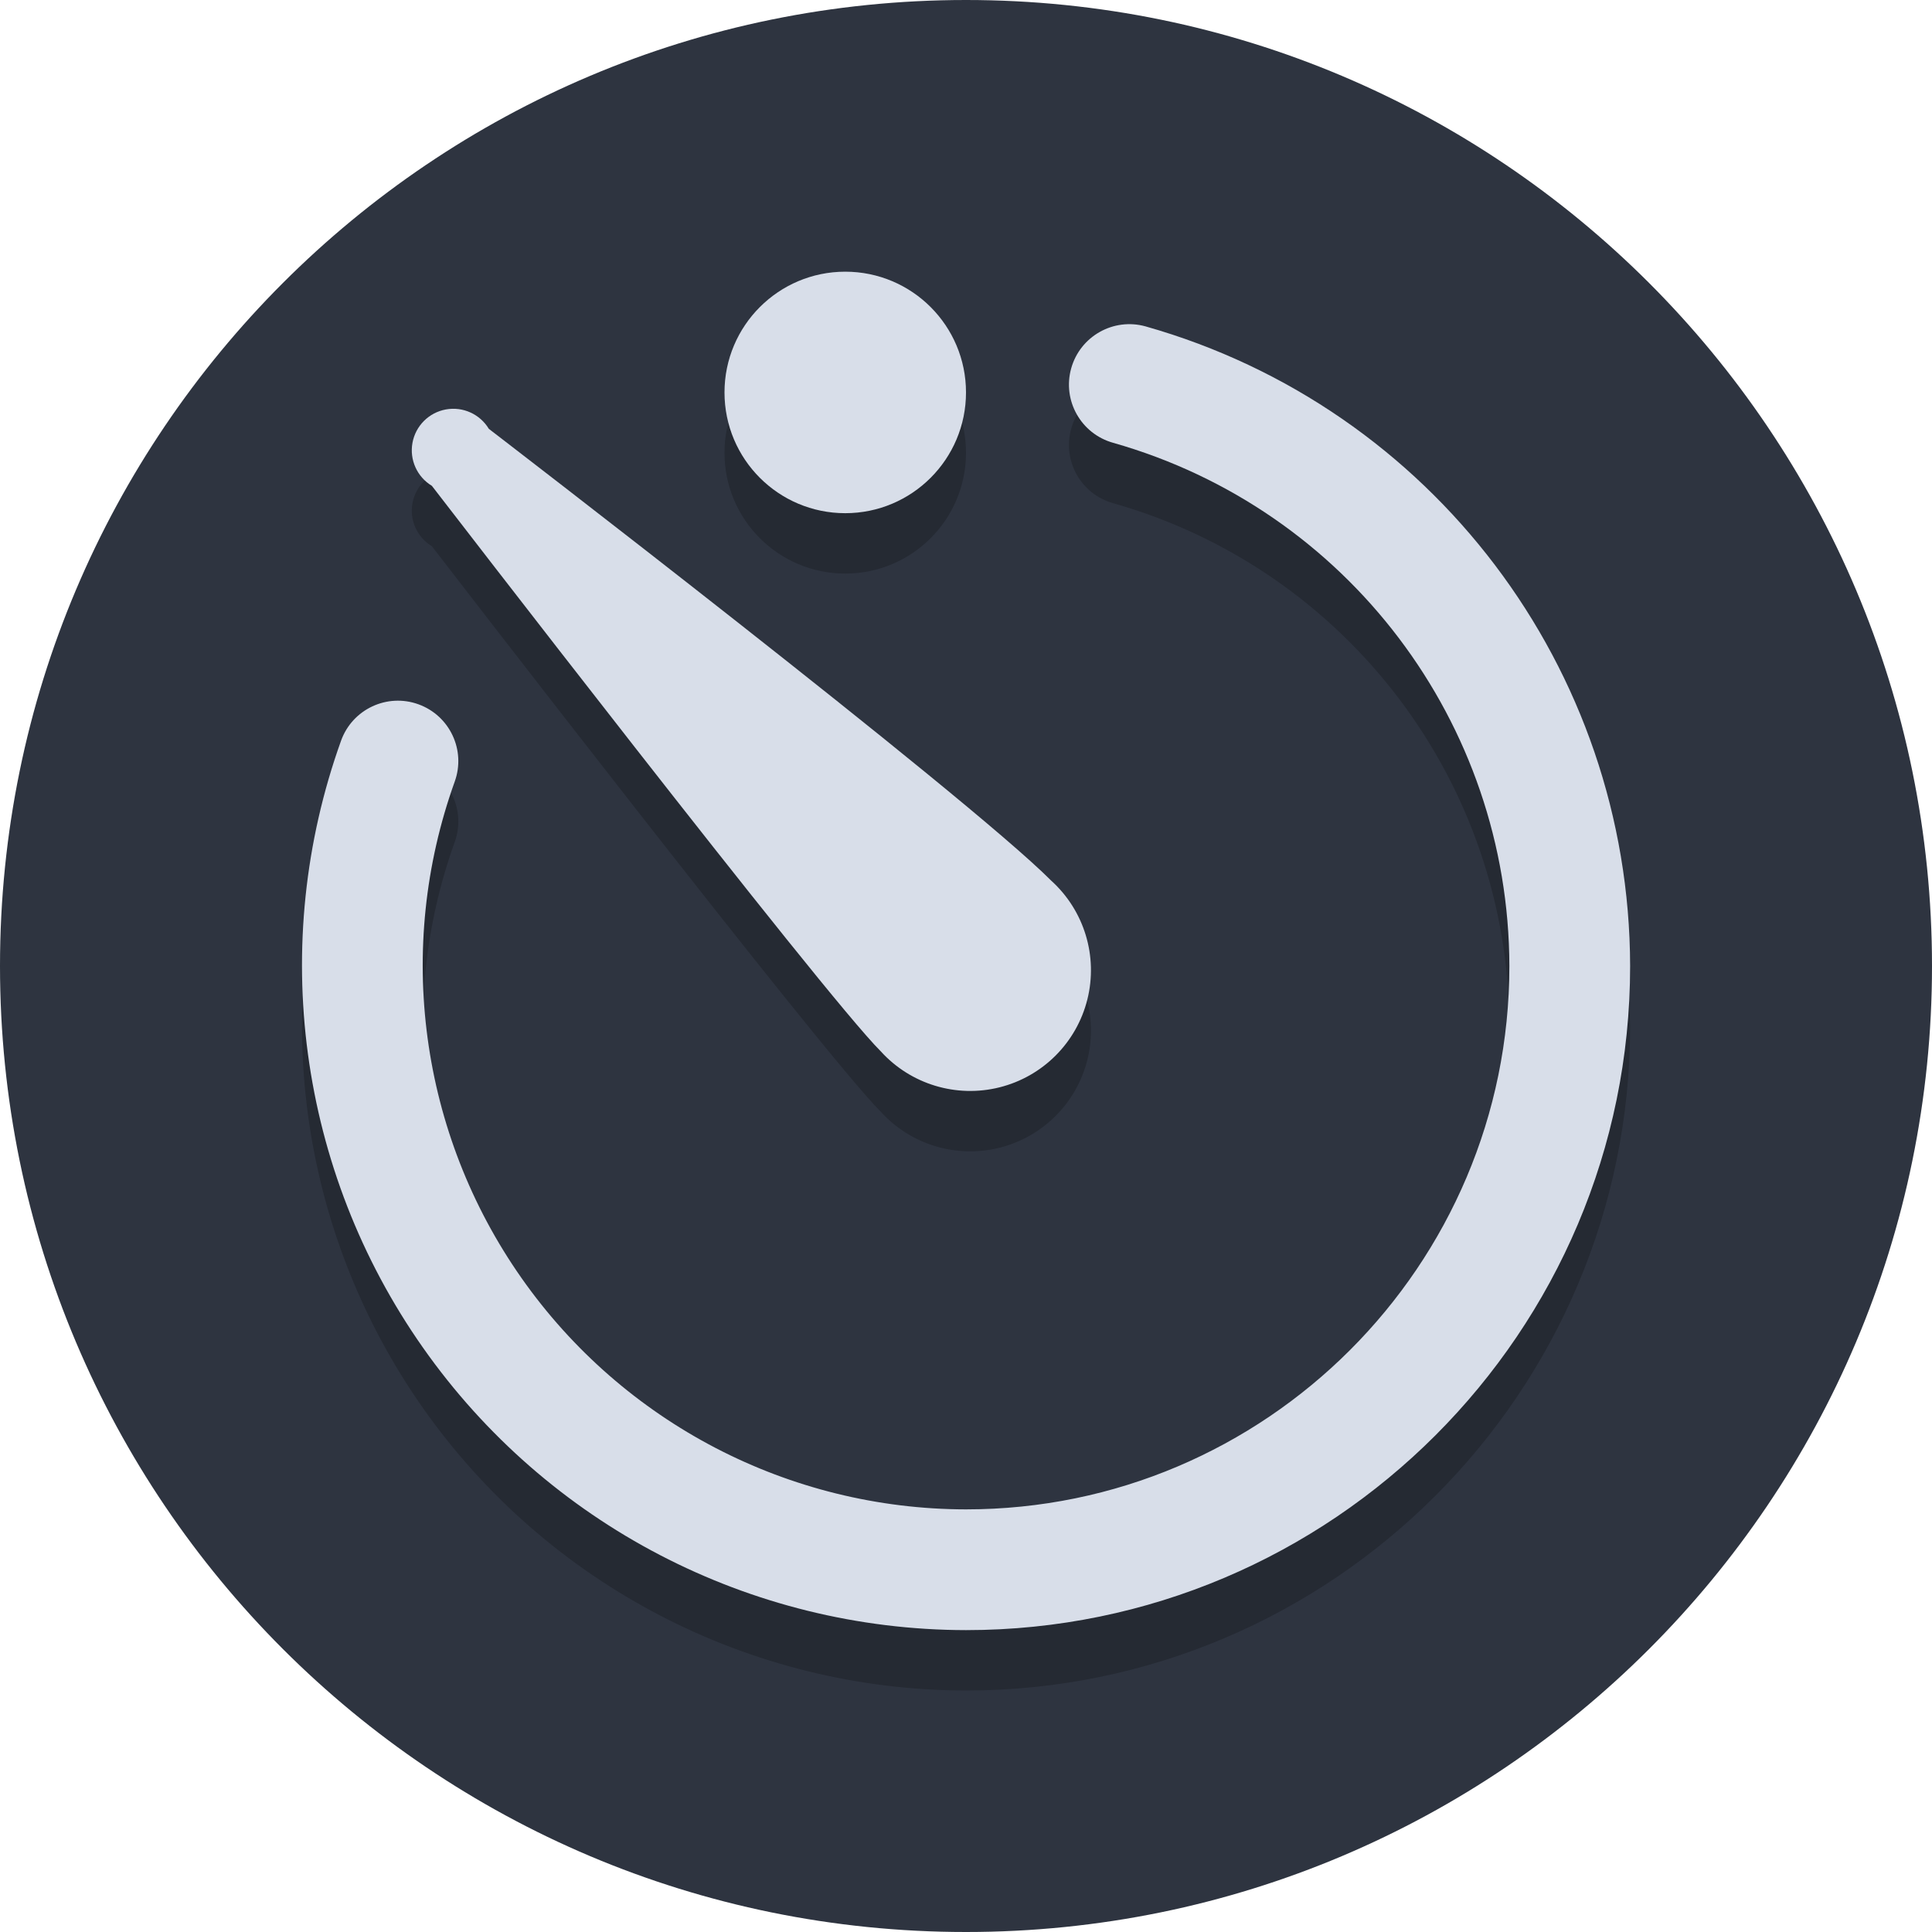
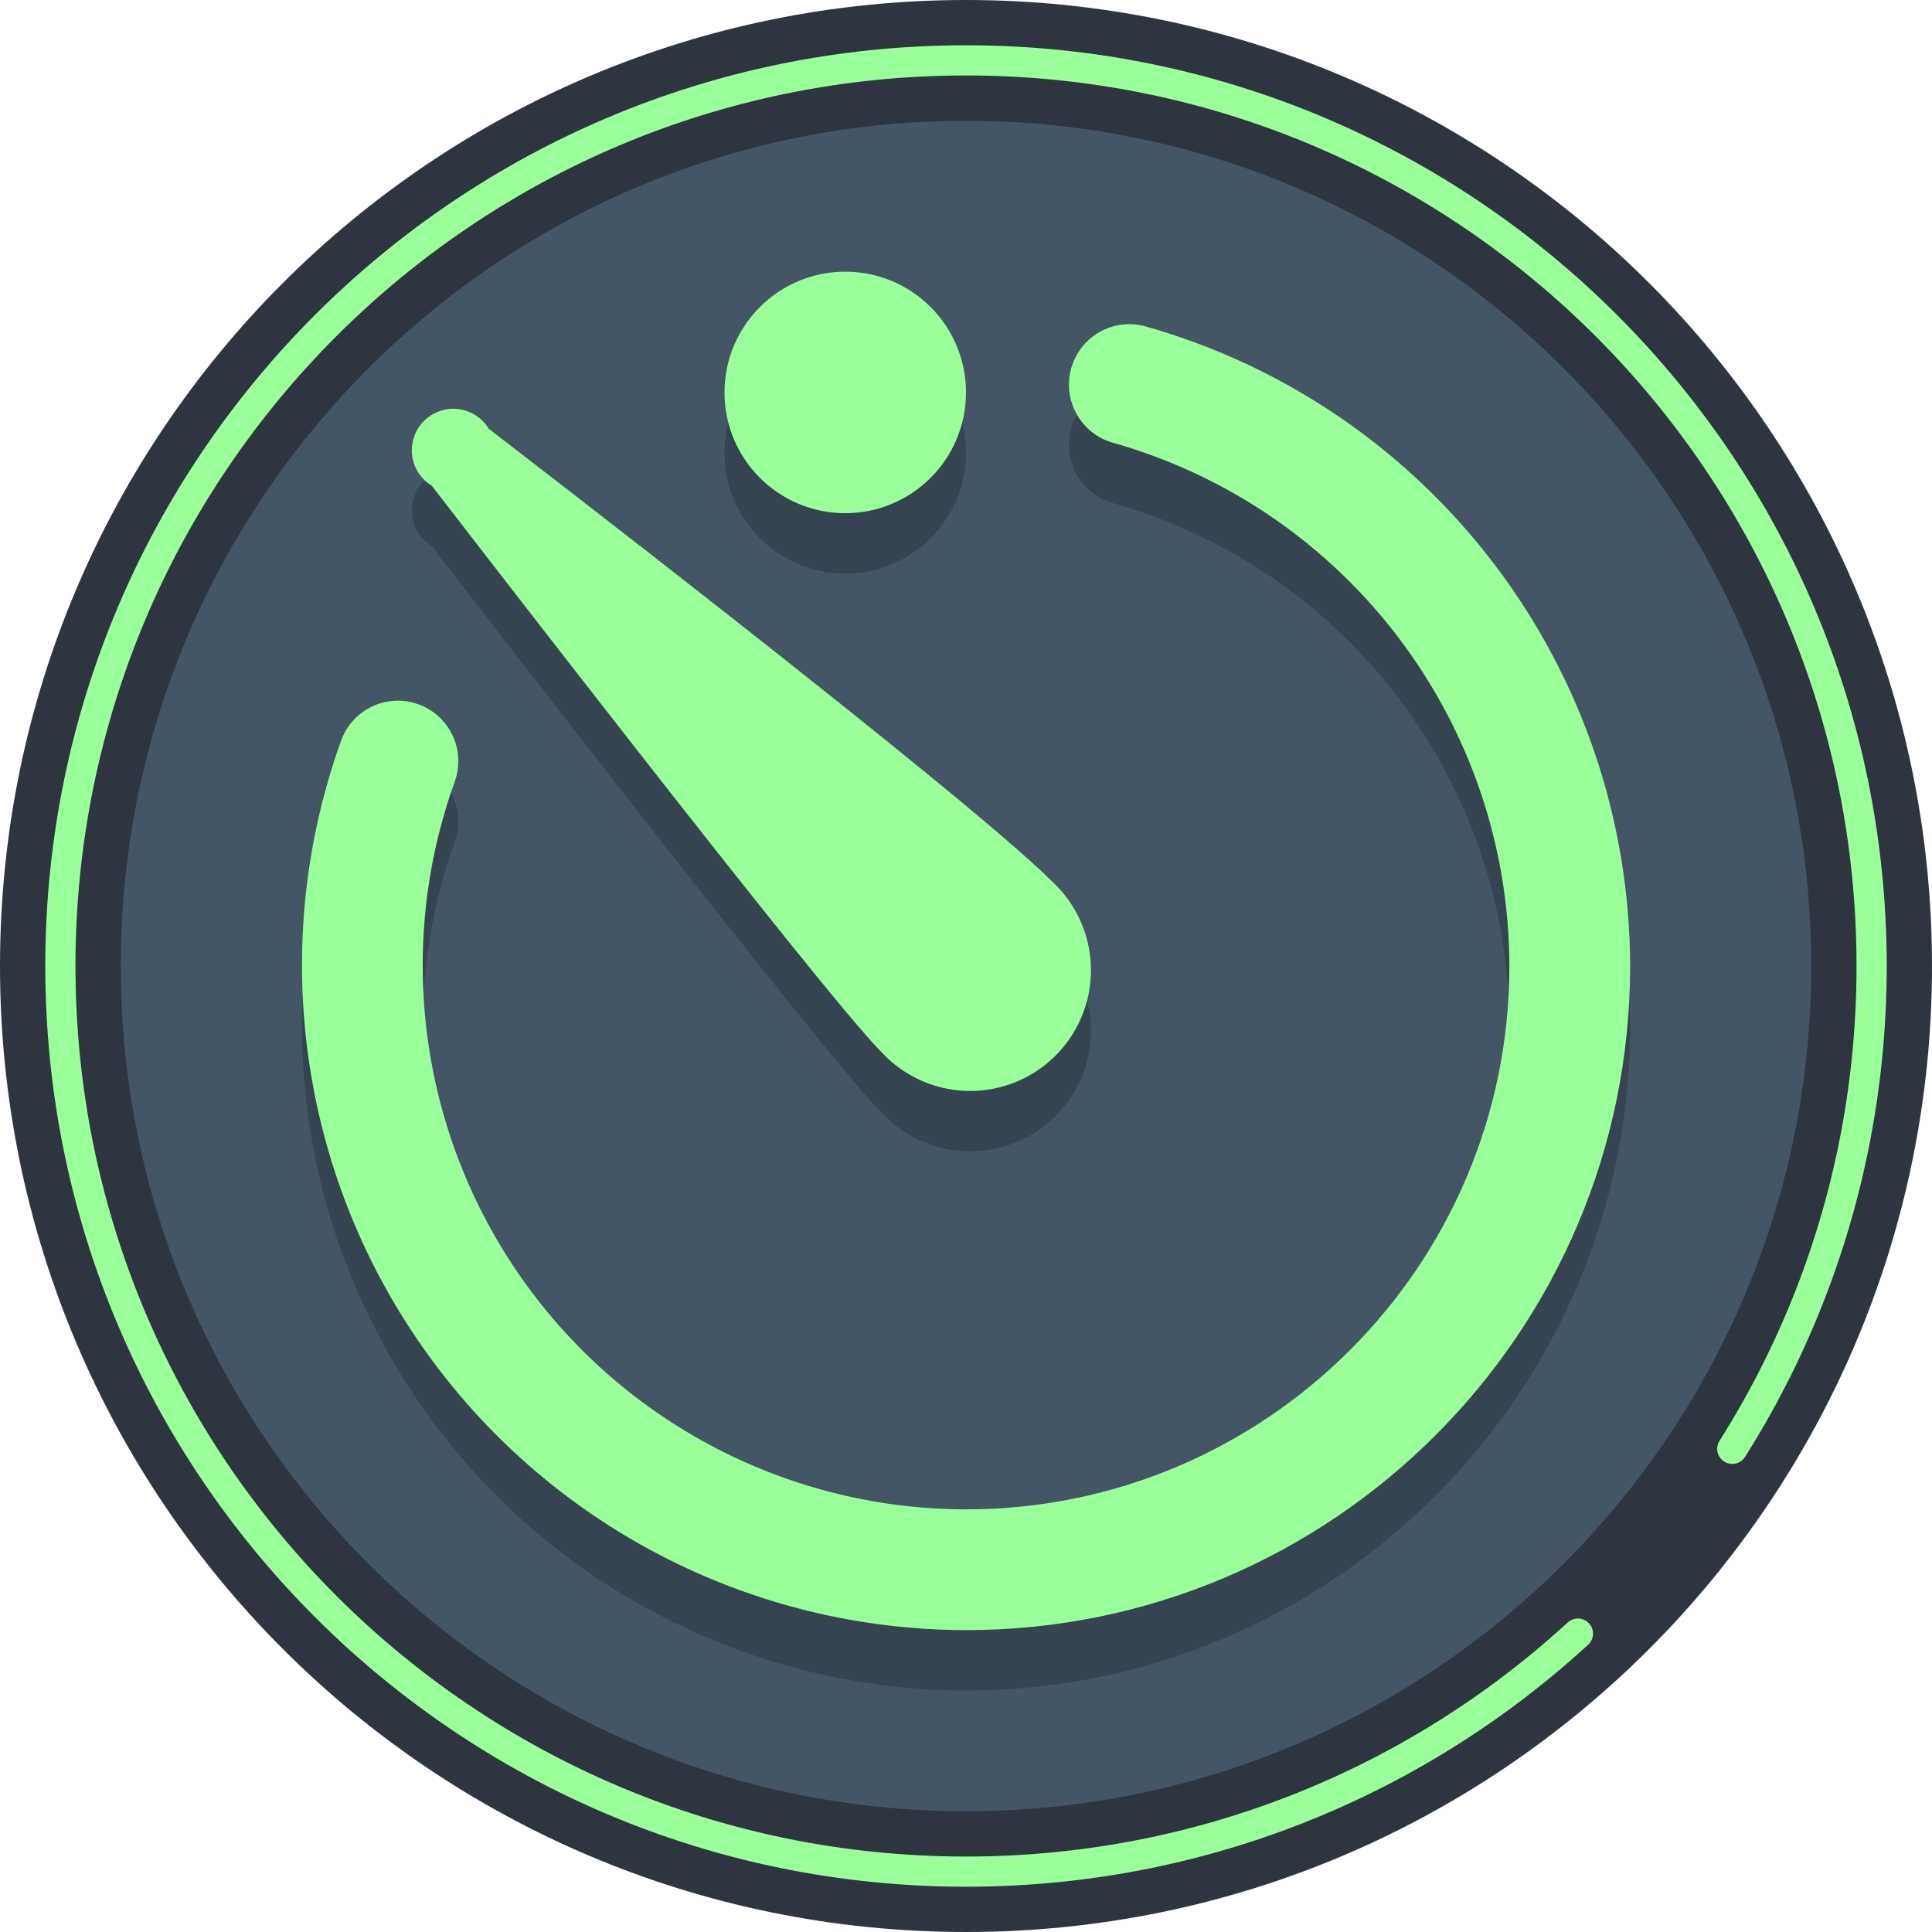
<svg xmlns="http://www.w3.org/2000/svg" xmlns:xlink="http://www.w3.org/1999/xlink" width="1024" height="1024" viewBox="0 0 1024 1024">
-   <circle id="background" fill="#2e3440" cx="512" cy="512" r="512" />
+   <circle id="background" fill="#445566" cx="512" cy="512" r="480" stroke="#2e3440" stroke-width="64" />
+   <path fill="none" stroke="#99FF99" stroke-width="16" stroke-linecap="round" stroke-dasharray="2048, 128" stroke-dashoffset="1024" d="M 512 32 a 480 480 0 0 1 0 960 a 480 480 0 0 1 0 -960" />
  <g id="simbol">
    <defs>
      <g id="timer">
        <path d="M512 864a352.4 352.4 0 0 1-331.2-471.5 32 32 0 1 1 60.2 21.8A288.3 288.3 0 0 0 512 800c158.8 0 288-129.2 288-288a288.9 288.9 0 0 0-210-277.3 32 32 0 0 1 17.2-61.7A353.1 353.1 0 0 1 864 512c0 194.1-157.9 352-352 352" />
        <path d="M512 208a64 64 0 1 1-128 0 64 64 0 0 1 128 0M557.2 466.8C512 421.4 259.1 227.3 259.1 227.3a22 22 0 1 0-30.2 30.2S436.4 527 466.8 557.2a64 64 0 1 0 90.4-90.4" />
      </g>
    </defs>
    <use xlink:href="#timer" opacity="0.2" y="32" />
-     <use xlink:href="#timer" fill="#d8dee9" />
+     <use xlink:href="#timer" fill="#99FF99" />
  </g>
</svg>
